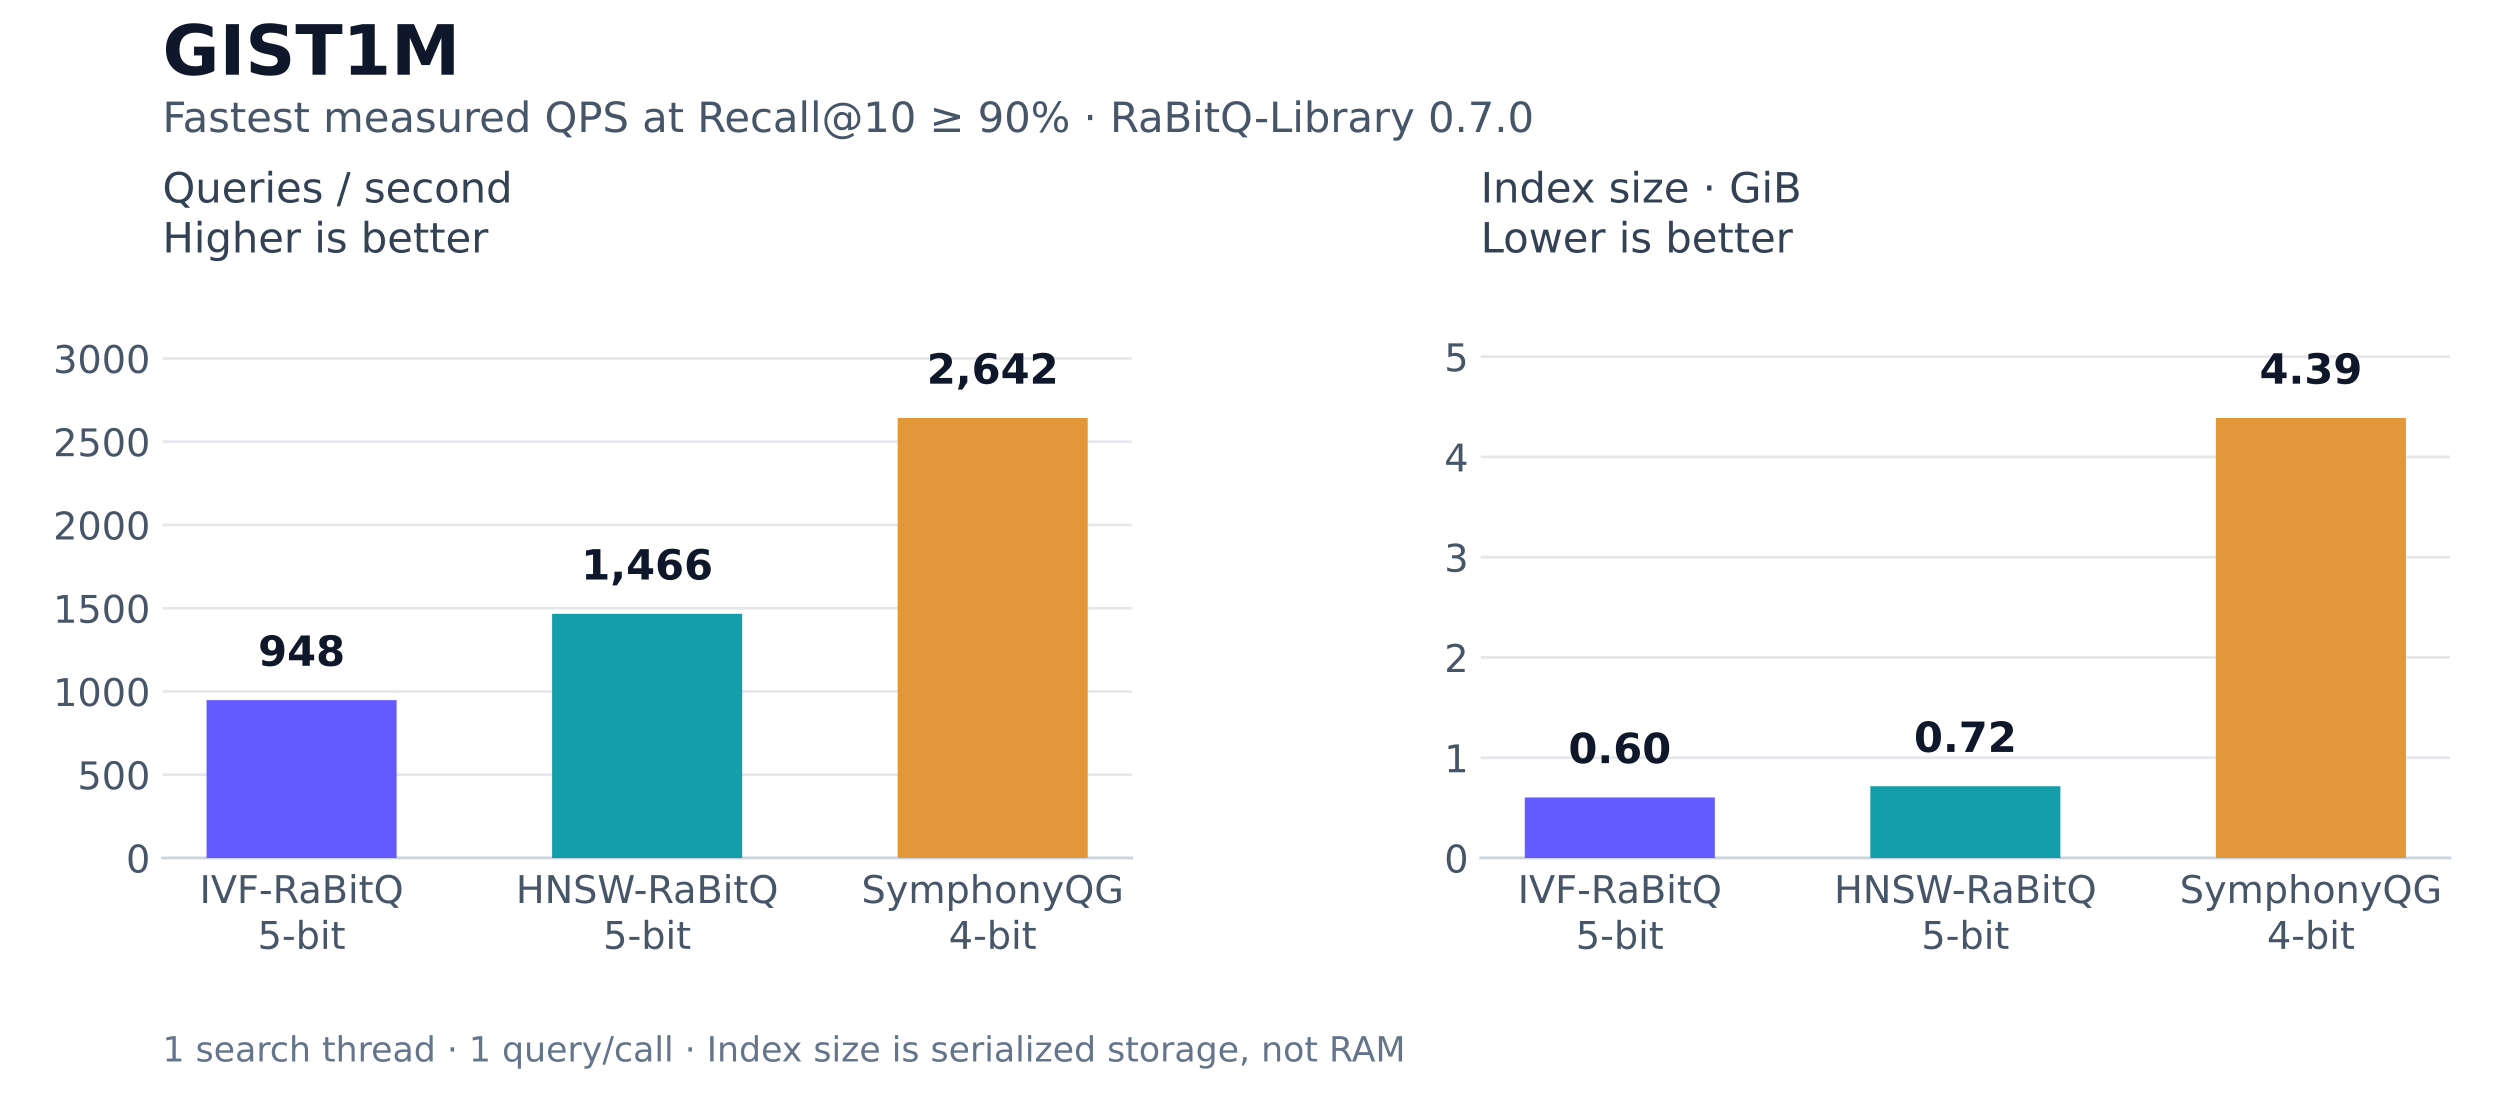
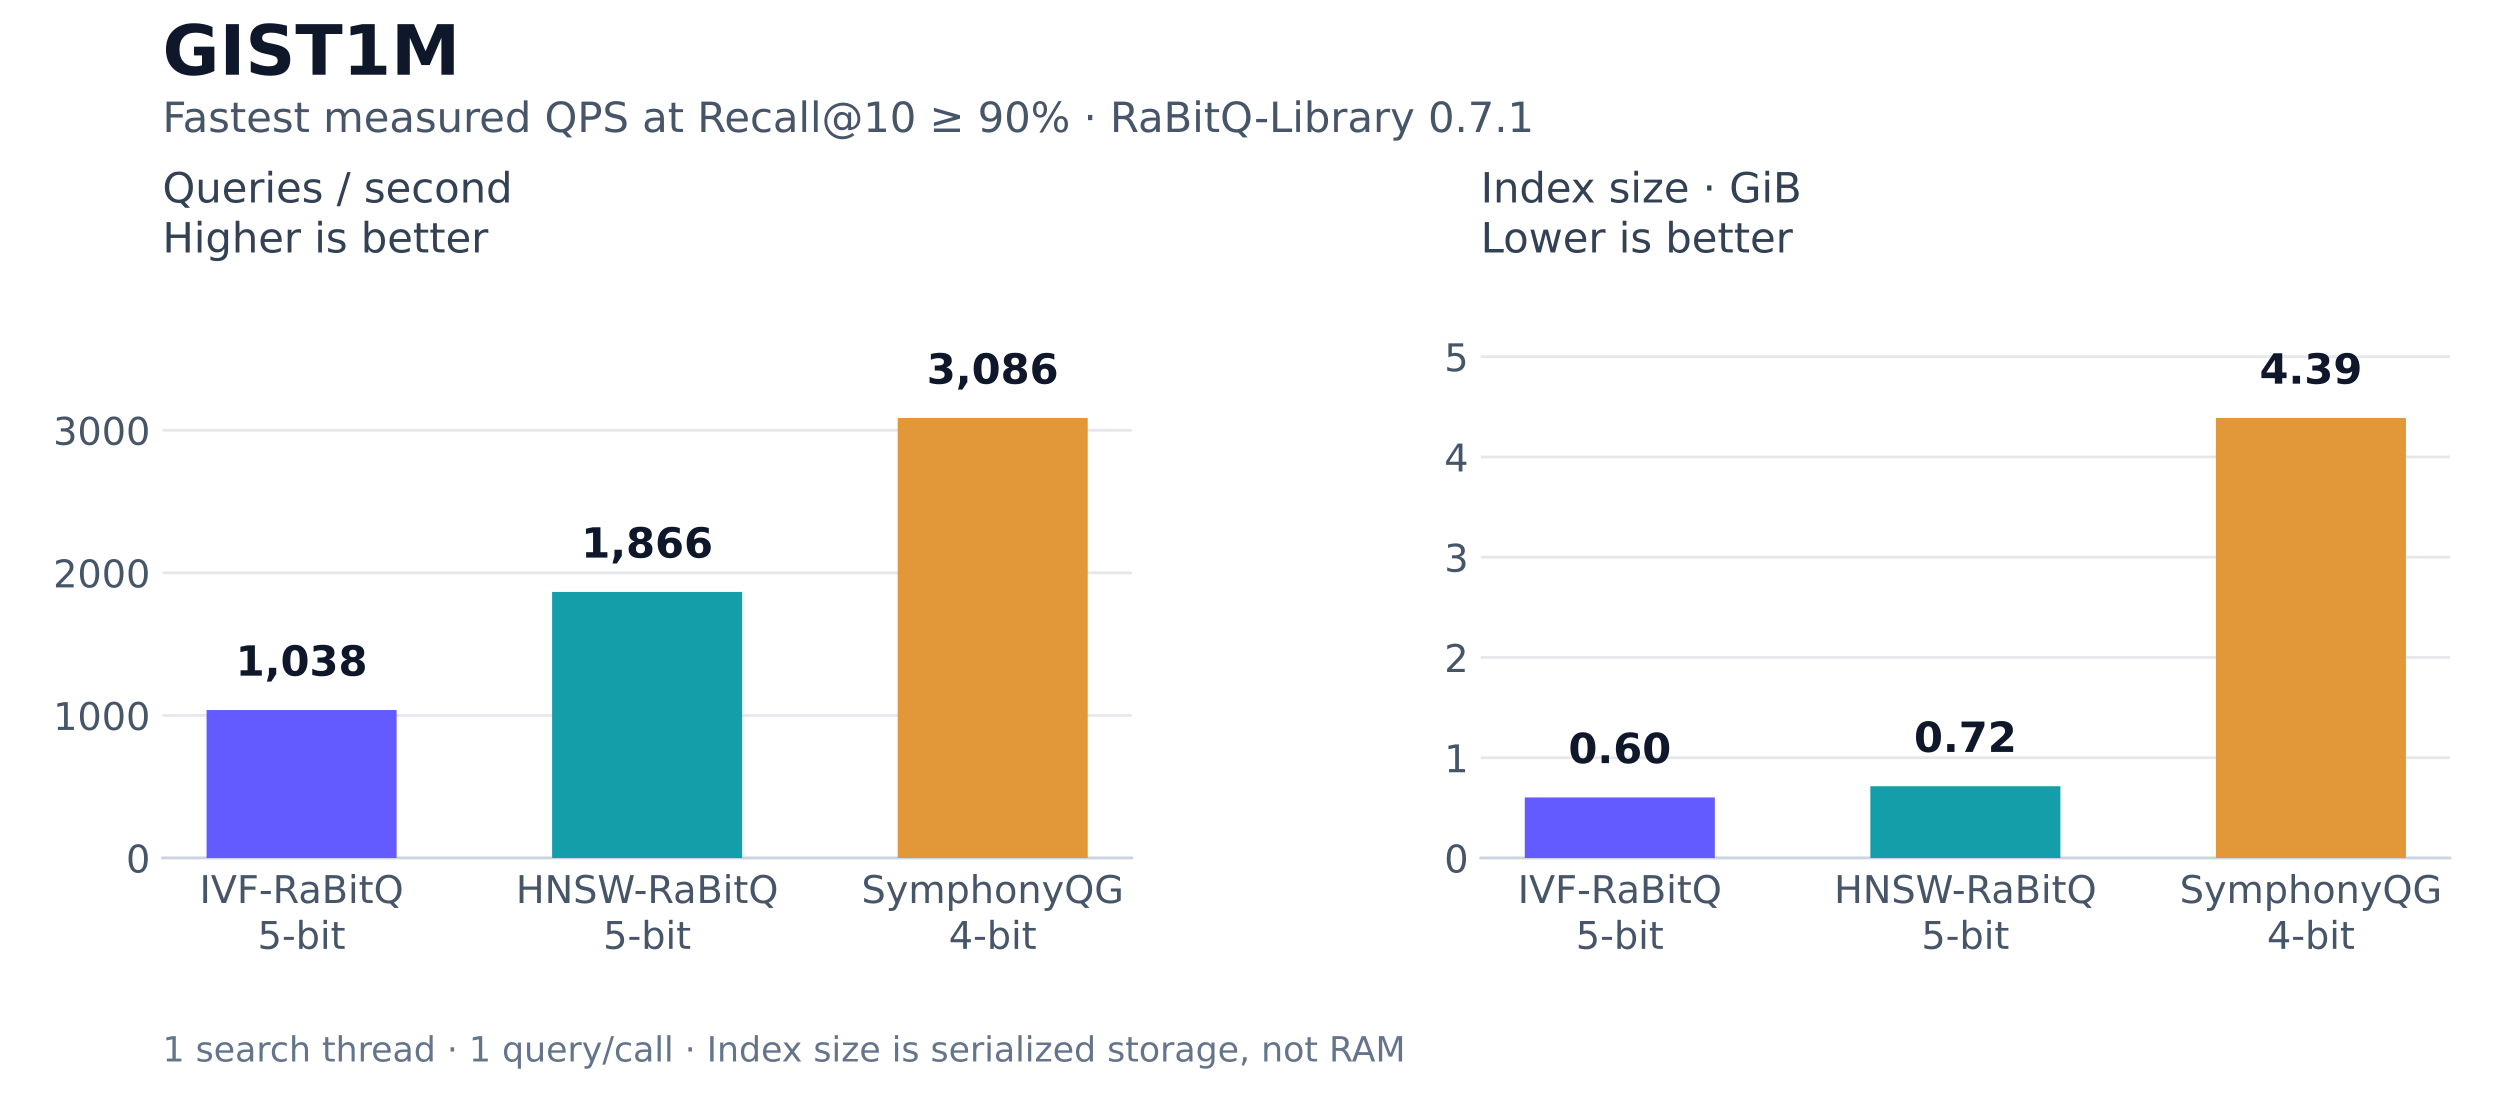
<svg xmlns="http://www.w3.org/2000/svg" width="720pt" height="316.8pt" viewBox="0 0 720 316.8" version="1.1">
  <defs>
    <style type="text/css">*{stroke-linejoin: round; stroke-linecap: butt}</style>
  </defs>
  <g id="figure_1">
    <g id="patch_1">
      <path d="M 0 316.8 L 720 316.8 L 720 0 L 0 0 z " style="fill: #ffffff" />
    </g>
    <g id="axes_1">
      <g id="patch_2">
        <path d="M 46.8 247.104 L 325.953 247.104 L 325.953 88.704 L 46.8 88.704 z " style="fill: #ffffff" />
      </g>
      <g id="matplotlib.axis_1">
        <g id="xtick_1">
          <g id="line2d_1" />
          <g id="text_1">
            <text style="font-size: 11px; font-family: 'DejaVu Sans', 'Bitstream Vera Sans', 'Computer Modern Sans Serif', 'Lucida Grande', 'Verdana', 'Geneva', 'Lucid', 'Arial', 'Helvetica', 'Avant Garde', sans-serif; fill: #475569" transform="translate(57.46602 260.0634)">IVF-RaBitQ</text>
            <text style="font-size: 11px; font-family: 'DejaVu Sans', 'Bitstream Vera Sans', 'Computer Modern Sans Serif', 'Lucida Grande', 'Verdana', 'Geneva', 'Lucid', 'Arial', 'Helvetica', 'Avant Garde', sans-serif; fill: #475569" transform="translate(74.19719 273.2664)">5-bit</text>
          </g>
        </g>
        <g id="xtick_2">
          <g id="line2d_2" />
          <g id="text_2">
            <text style="font-size: 11px; font-family: 'DejaVu Sans', 'Bitstream Vera Sans', 'Computer Modern Sans Serif', 'Lucida Grande', 'Verdana', 'Geneva', 'Lucid', 'Arial', 'Helvetica', 'Avant Garde', sans-serif; fill: #475569" transform="translate(148.5758 260.0634)">HNSW-RaBitQ</text>
            <text style="font-size: 11px; font-family: 'DejaVu Sans', 'Bitstream Vera Sans', 'Computer Modern Sans Serif', 'Lucida Grande', 'Verdana', 'Geneva', 'Lucid', 'Arial', 'Helvetica', 'Avant Garde', sans-serif; fill: #475569" transform="translate(173.7168 273.2664)">5-bit</text>
          </g>
        </g>
        <g id="xtick_3">
          <g id="line2d_3" />
          <g id="text_3">
            <text style="font-size: 11px; font-family: 'DejaVu Sans', 'Bitstream Vera Sans', 'Computer Modern Sans Serif', 'Lucida Grande', 'Verdana', 'Geneva', 'Lucid', 'Arial', 'Helvetica', 'Avant Garde', sans-serif; fill: #475569" transform="translate(248.1169 260.0634)">SymphonyQG</text>
            <text style="font-size: 11px; font-family: 'DejaVu Sans', 'Bitstream Vera Sans', 'Computer Modern Sans Serif', 'Lucida Grande', 'Verdana', 'Geneva', 'Lucid', 'Arial', 'Helvetica', 'Avant Garde', sans-serif; fill: #475569" transform="translate(273.2364 273.2664)">4-bit</text>
          </g>
        </g>
      </g>
      <g id="matplotlib.axis_2">
        <g id="ytick_1">
          <g id="line2d_4">
            <path d="M 46.8 247.104 L 325.953 247.104 " clip-path="url(#p5fa146be57)" style="fill: none; stroke: #e5e7eb; stroke-width: 0.8; stroke-linecap: square" />
          </g>
          <g id="line2d_5" />
          <g id="text_4">
            <text style="font-size: 11px; font-family: 'DejaVu Sans', 'Bitstream Vera Sans', 'Computer Modern Sans Serif', 'Lucida Grande', 'Verdana', 'Geneva', 'Lucid', 'Arial', 'Helvetica', 'Avant Garde', sans-serif; text-anchor: end; fill: #475569" x="43.3" y="251.283" transform="rotate(-0 43.3 251.2827)">0</text>
          </g>
        </g>
        <g id="ytick_2">
          <g id="line2d_6">
-             <path d="M 46.8 223.126 L 325.953 223.126 " clip-path="url(#p5fa146be57)" style="fill: none; stroke: #e5e7eb; stroke-width: 0.8; stroke-linecap: square" />
+             <path d="M 46.8 206.044 L 325.953 206.044 " clip-path="url(#p5fa146be57)" style="fill: none; stroke: #e5e7eb; stroke-width: 0.8; stroke-linecap: square" />
          </g>
          <g id="line2d_7" />
          <g id="text_5">
-             <text style="font-size: 11px; font-family: 'DejaVu Sans', 'Bitstream Vera Sans', 'Computer Modern Sans Serif', 'Lucida Grande', 'Verdana', 'Geneva', 'Lucid', 'Arial', 'Helvetica', 'Avant Garde', sans-serif; text-anchor: end; fill: #475569" x="43.3" y="227.304" transform="rotate(-0 43.3 227.3044)">500</text>
+             <text style="font-size: 11px; font-family: 'DejaVu Sans', 'Bitstream Vera Sans', 'Computer Modern Sans Serif', 'Lucida Grande', 'Verdana', 'Geneva', 'Lucid', 'Arial', 'Helvetica', 'Avant Garde', sans-serif; text-anchor: end; fill: #475569" x="43.3" y="210.223" transform="rotate(-0 43.3 210.223)">1000</text>
          </g>
        </g>
        <g id="ytick_3">
          <g id="line2d_8">
-             <path d="M 46.8 199.147 L 325.953 199.147 " clip-path="url(#p5fa146be57)" style="fill: none; stroke: #e5e7eb; stroke-width: 0.8; stroke-linecap: square" />
+             <path d="M 46.8 164.984 L 325.953 164.984 " clip-path="url(#p5fa146be57)" style="fill: none; stroke: #e5e7eb; stroke-width: 0.8; stroke-linecap: square" />
          </g>
          <g id="line2d_9" />
          <g id="text_6">
-             <text style="font-size: 11px; font-family: 'DejaVu Sans', 'Bitstream Vera Sans', 'Computer Modern Sans Serif', 'Lucida Grande', 'Verdana', 'Geneva', 'Lucid', 'Arial', 'Helvetica', 'Avant Garde', sans-serif; text-anchor: end; fill: #475569" x="43.3" y="203.326" transform="rotate(-0 43.3 203.3261)">1000</text>
+             <text style="font-size: 11px; font-family: 'DejaVu Sans', 'Bitstream Vera Sans', 'Computer Modern Sans Serif', 'Lucida Grande', 'Verdana', 'Geneva', 'Lucid', 'Arial', 'Helvetica', 'Avant Garde', sans-serif; text-anchor: end; fill: #475569" x="43.3" y="169.163" transform="rotate(-0 43.3 169.1632)">2000</text>
          </g>
        </g>
        <g id="ytick_4">
          <g id="line2d_10">
-             <path d="M 46.8 175.169 L 325.953 175.169 " clip-path="url(#p5fa146be57)" style="fill: none; stroke: #e5e7eb; stroke-width: 0.8; stroke-linecap: square" />
+             <path d="M 46.8 123.925 L 325.953 123.925 " clip-path="url(#p5fa146be57)" style="fill: none; stroke: #e5e7eb; stroke-width: 0.8; stroke-linecap: square" />
          </g>
          <g id="line2d_11" />
          <g id="text_7">
-             <text style="font-size: 11px; font-family: 'DejaVu Sans', 'Bitstream Vera Sans', 'Computer Modern Sans Serif', 'Lucida Grande', 'Verdana', 'Geneva', 'Lucid', 'Arial', 'Helvetica', 'Avant Garde', sans-serif; text-anchor: end; fill: #475569" x="43.3" y="179.348" transform="rotate(-0 43.3 179.3479)">1500</text>
-           </g>
-         </g>
-         <g id="ytick_5">
-           <g id="line2d_12">
-             <path d="M 46.8 151.191 L 325.953 151.191 " clip-path="url(#p5fa146be57)" style="fill: none; stroke: #e5e7eb; stroke-width: 0.8; stroke-linecap: square" />
-           </g>
-           <g id="line2d_13" />
-           <g id="text_8">
-             <text style="font-size: 11px; font-family: 'DejaVu Sans', 'Bitstream Vera Sans', 'Computer Modern Sans Serif', 'Lucida Grande', 'Verdana', 'Geneva', 'Lucid', 'Arial', 'Helvetica', 'Avant Garde', sans-serif; text-anchor: end; fill: #475569" x="43.3" y="155.37" transform="rotate(-0 43.3 155.3696)">2000</text>
-           </g>
-         </g>
-         <g id="ytick_6">
-           <g id="line2d_14">
-             <path d="M 46.8 127.213 L 325.953 127.213 " clip-path="url(#p5fa146be57)" style="fill: none; stroke: #e5e7eb; stroke-width: 0.8; stroke-linecap: square" />
-           </g>
-           <g id="line2d_15" />
-           <g id="text_9">
-             <text style="font-size: 11px; font-family: 'DejaVu Sans', 'Bitstream Vera Sans', 'Computer Modern Sans Serif', 'Lucida Grande', 'Verdana', 'Geneva', 'Lucid', 'Arial', 'Helvetica', 'Avant Garde', sans-serif; text-anchor: end; fill: #475569" x="43.3" y="131.391" transform="rotate(-0 43.3 131.3913)">2500</text>
-           </g>
-         </g>
-         <g id="ytick_7">
-           <g id="line2d_16">
-             <path d="M 46.8 103.234 L 325.953 103.234 " clip-path="url(#p5fa146be57)" style="fill: none; stroke: #e5e7eb; stroke-width: 0.8; stroke-linecap: square" />
-           </g>
-           <g id="line2d_17" />
-           <g id="text_10">
-             <text style="font-size: 11px; font-family: 'DejaVu Sans', 'Bitstream Vera Sans', 'Computer Modern Sans Serif', 'Lucida Grande', 'Verdana', 'Geneva', 'Lucid', 'Arial', 'Helvetica', 'Avant Garde', sans-serif; text-anchor: end; fill: #475569" x="43.3" y="107.413" transform="rotate(-0 43.3 107.413)">3000</text>
+             <text style="font-size: 11px; font-family: 'DejaVu Sans', 'Bitstream Vera Sans', 'Computer Modern Sans Serif', 'Lucida Grande', 'Verdana', 'Geneva', 'Lucid', 'Arial', 'Helvetica', 'Avant Garde', sans-serif; text-anchor: end; fill: #475569" x="43.3" y="128.103" transform="rotate(-0 43.3 128.1035)">3000</text>
          </g>
        </g>
      </g>
      <g id="patch_3">
        <path d="M 46.8 247.104 L 325.953 247.104 " style="fill: none; stroke: #cbd5e1; stroke-width: 0.8; stroke-linejoin: miter; stroke-linecap: square" />
      </g>
      <g id="patch_4">
-         <path d="M 59.489 247.104 L 114.225 247.104 L 114.225 201.639 L 59.489 201.639 z " clip-path="url(#p5fa146be57)" style="fill: #635bff" />
+         <path d="M 59.489 247.104 L 114.225 247.104 L 114.225 204.486 L 59.489 204.486 z " clip-path="url(#p5fa146be57)" style="fill: #635bff" />
      </g>
      <g id="patch_5">
-         <path d="M 159.008 247.104 L 213.744 247.104 L 213.744 176.785 L 159.008 176.785 z " clip-path="url(#p5fa146be57)" style="fill: #149eaa" />
+         <path d="M 159.008 247.104 L 213.744 247.104 L 213.744 170.475 L 159.008 170.475 z " clip-path="url(#p5fa146be57)" style="fill: #149eaa" />
      </g>
      <g id="patch_6">
        <path d="M 258.528 247.104 L 313.264 247.104 L 313.264 120.384 L 258.528 120.384 z " clip-path="url(#p5fa146be57)" style="fill: #e29838" />
      </g>
+       <g id="text_8">
+         <text style="font-weight: 700; font-size: 12px; font-family: 'DejaVu Sans', 'Bitstream Vera Sans', 'Computer Modern Sans Serif', 'Lucida Grande', 'Verdana', 'Geneva', 'Lucid', 'Arial', 'Helvetica', 'Avant Garde', sans-serif; text-anchor: middle; fill: #0f172a" x="86.857" y="194.603" transform="rotate(-0 86.85665 194.6031)">1,038</text>
+       </g>
+       <g id="text_9">
+         <text style="font-weight: 700; font-size: 12px; font-family: 'DejaVu Sans', 'Bitstream Vera Sans', 'Computer Modern Sans Serif', 'Lucida Grande', 'Verdana', 'Geneva', 'Lucid', 'Arial', 'Helvetica', 'Avant Garde', sans-serif; text-anchor: middle; fill: #0f172a" x="186.376" y="160.592" transform="rotate(-0 186.3763 160.5918)">1,866</text>
+       </g>
+       <g id="text_10">
+         <text style="font-weight: 700; font-size: 12px; font-family: 'DejaVu Sans', 'Bitstream Vera Sans', 'Computer Modern Sans Serif', 'Lucida Grande', 'Verdana', 'Geneva', 'Lucid', 'Arial', 'Helvetica', 'Avant Garde', sans-serif; text-anchor: middle; fill: #0f172a" x="285.896" y="110.501" transform="rotate(-0 285.8959 110.5012)">3,086</text>
+       </g>
      <g id="text_11">
-         <text style="font-weight: 700; font-size: 12px; font-family: 'DejaVu Sans', 'Bitstream Vera Sans', 'Computer Modern Sans Serif', 'Lucida Grande', 'Verdana', 'Geneva', 'Lucid', 'Arial', 'Helvetica', 'Avant Garde', sans-serif; text-anchor: middle; fill: #0f172a" x="86.857" y="191.756" transform="rotate(-0 86.85665 191.7557)">948</text>
-       </g>
-       <g id="text_12">
-         <text style="font-weight: 700; font-size: 12px; font-family: 'DejaVu Sans', 'Bitstream Vera Sans', 'Computer Modern Sans Serif', 'Lucida Grande', 'Verdana', 'Geneva', 'Lucid', 'Arial', 'Helvetica', 'Avant Garde', sans-serif; text-anchor: middle; fill: #0f172a" x="186.376" y="166.902" transform="rotate(-0 186.3763 166.9025)">1,466</text>
-       </g>
-       <g id="text_13">
-         <text style="font-weight: 700; font-size: 12px; font-family: 'DejaVu Sans', 'Bitstream Vera Sans', 'Computer Modern Sans Serif', 'Lucida Grande', 'Verdana', 'Geneva', 'Lucid', 'Arial', 'Helvetica', 'Avant Garde', sans-serif; text-anchor: middle; fill: #0f172a" x="285.896" y="110.501" transform="rotate(-0 285.8959 110.5012)">2,642</text>
-       </g>
-       <g id="text_14">
        <text style="font-size: 12px; font-family: 'DejaVu Sans', 'Bitstream Vera Sans', 'Computer Modern Sans Serif', 'Lucida Grande', 'Verdana', 'Geneva', 'Lucid', 'Arial', 'Helvetica', 'Avant Garde', sans-serif; fill: #334155" transform="translate(46.8 58.30072)">Queries / second</text>
        <text style="font-size: 12px; font-family: 'DejaVu Sans', 'Bitstream Vera Sans', 'Computer Modern Sans Serif', 'Lucida Grande', 'Verdana', 'Geneva', 'Lucid', 'Arial', 'Helvetica', 'Avant Garde', sans-serif; fill: #334155" transform="translate(46.8 72.704)">Higher is better</text>
      </g>
    </g>
    <g id="axes_2">
      <g id="patch_7">
        <path d="M 426.447 247.104 L 705.6 247.104 L 705.6 88.704 L 426.447 88.704 z " style="fill: #ffffff" />
      </g>
      <g id="matplotlib.axis_3">
        <g id="xtick_4">
-           <g id="line2d_18" />
-           <g id="text_15">
+           <g id="line2d_12" />
+           <g id="text_12">
            <text style="font-size: 11px; font-family: 'DejaVu Sans', 'Bitstream Vera Sans', 'Computer Modern Sans Serif', 'Lucida Grande', 'Verdana', 'Geneva', 'Lucid', 'Arial', 'Helvetica', 'Avant Garde', sans-serif; fill: #475569" transform="translate(437.1135 260.0634)">IVF-RaBitQ</text>
            <text style="font-size: 11px; font-family: 'DejaVu Sans', 'Bitstream Vera Sans', 'Computer Modern Sans Serif', 'Lucida Grande', 'Verdana', 'Geneva', 'Lucid', 'Arial', 'Helvetica', 'Avant Garde', sans-serif; fill: #475569" transform="translate(453.8447 273.2664)">5-bit</text>
          </g>
        </g>
        <g id="xtick_5">
-           <g id="line2d_19" />
-           <g id="text_16">
+           <g id="line2d_13" />
+           <g id="text_13">
            <text style="font-size: 11px; font-family: 'DejaVu Sans', 'Bitstream Vera Sans', 'Computer Modern Sans Serif', 'Lucida Grande', 'Verdana', 'Geneva', 'Lucid', 'Arial', 'Helvetica', 'Avant Garde', sans-serif; fill: #475569" transform="translate(528.2233 260.0634)">HNSW-RaBitQ</text>
            <text style="font-size: 11px; font-family: 'DejaVu Sans', 'Bitstream Vera Sans', 'Computer Modern Sans Serif', 'Lucida Grande', 'Verdana', 'Geneva', 'Lucid', 'Arial', 'Helvetica', 'Avant Garde', sans-serif; fill: #475569" transform="translate(553.3643 273.2664)">5-bit</text>
          </g>
        </g>
        <g id="xtick_6">
+           <g id="line2d_14" />
+           <g id="text_14">
+             <text style="font-size: 11px; font-family: 'DejaVu Sans', 'Bitstream Vera Sans', 'Computer Modern Sans Serif', 'Lucida Grande', 'Verdana', 'Geneva', 'Lucid', 'Arial', 'Helvetica', 'Avant Garde', sans-serif; fill: #475569" transform="translate(627.7644 260.0634)">SymphonyQG</text>
+             <text style="font-size: 11px; font-family: 'DejaVu Sans', 'Bitstream Vera Sans', 'Computer Modern Sans Serif', 'Lucida Grande', 'Verdana', 'Geneva', 'Lucid', 'Arial', 'Helvetica', 'Avant Garde', sans-serif; fill: #475569" transform="translate(652.8839 273.2664)">4-bit</text>
+           </g>
+         </g>
+       </g>
+       <g id="matplotlib.axis_4">
+         <g id="ytick_5">
+           <g id="line2d_15">
+             <path d="M 426.447 247.104 L 705.6 247.104 " clip-path="url(#p77858e02fd)" style="fill: none; stroke: #e5e7eb; stroke-width: 0.8; stroke-linecap: square" />
+           </g>
+           <g id="line2d_16" />
+           <g id="text_15">
+             <text style="font-size: 11px; font-family: 'DejaVu Sans', 'Bitstream Vera Sans', 'Computer Modern Sans Serif', 'Lucida Grande', 'Verdana', 'Geneva', 'Lucid', 'Arial', 'Helvetica', 'Avant Garde', sans-serif; text-anchor: end; fill: #475569" x="422.947" y="251.283" transform="rotate(-0 422.9475 251.2827)">0</text>
+           </g>
+         </g>
+         <g id="ytick_6">
+           <g id="line2d_17">
+             <path d="M 426.447 218.228 L 705.6 218.228 " clip-path="url(#p77858e02fd)" style="fill: none; stroke: #e5e7eb; stroke-width: 0.8; stroke-linecap: square" />
+           </g>
+           <g id="line2d_18" />
+           <g id="text_16">
+             <text style="font-size: 11px; font-family: 'DejaVu Sans', 'Bitstream Vera Sans', 'Computer Modern Sans Serif', 'Lucida Grande', 'Verdana', 'Geneva', 'Lucid', 'Arial', 'Helvetica', 'Avant Garde', sans-serif; text-anchor: end; fill: #475569" x="422.947" y="222.407" transform="rotate(-0 422.9475 222.4066)">1</text>
+           </g>
+         </g>
+         <g id="ytick_7">
+           <g id="line2d_19">
+             <path d="M 426.447 189.352 L 705.6 189.352 " clip-path="url(#p77858e02fd)" style="fill: none; stroke: #e5e7eb; stroke-width: 0.8; stroke-linecap: square" />
+           </g>
          <g id="line2d_20" />
          <g id="text_17">
-             <text style="font-size: 11px; font-family: 'DejaVu Sans', 'Bitstream Vera Sans', 'Computer Modern Sans Serif', 'Lucida Grande', 'Verdana', 'Geneva', 'Lucid', 'Arial', 'Helvetica', 'Avant Garde', sans-serif; fill: #475569" transform="translate(627.7644 260.0634)">SymphonyQG</text>
-             <text style="font-size: 11px; font-family: 'DejaVu Sans', 'Bitstream Vera Sans', 'Computer Modern Sans Serif', 'Lucida Grande', 'Verdana', 'Geneva', 'Lucid', 'Arial', 'Helvetica', 'Avant Garde', sans-serif; fill: #475569" transform="translate(652.8839 273.2664)">4-bit</text>
-           </g>
-         </g>
-       </g>
-       <g id="matplotlib.axis_4">
+             <text style="font-size: 11px; font-family: 'DejaVu Sans', 'Bitstream Vera Sans', 'Computer Modern Sans Serif', 'Lucida Grande', 'Verdana', 'Geneva', 'Lucid', 'Arial', 'Helvetica', 'Avant Garde', sans-serif; text-anchor: end; fill: #475569" x="422.947" y="193.53" transform="rotate(-0 422.9475 193.5304)">2</text>
+           </g>
+         </g>
        <g id="ytick_8">
          <g id="line2d_21">
-             <path d="M 426.447 247.104 L 705.6 247.104 " clip-path="url(#p77858e02fd)" style="fill: none; stroke: #e5e7eb; stroke-width: 0.8; stroke-linecap: square" />
+             <path d="M 426.447 160.476 L 705.6 160.476 " clip-path="url(#p77858e02fd)" style="fill: none; stroke: #e5e7eb; stroke-width: 0.8; stroke-linecap: square" />
          </g>
          <g id="line2d_22" />
          <g id="text_18">
-             <text style="font-size: 11px; font-family: 'DejaVu Sans', 'Bitstream Vera Sans', 'Computer Modern Sans Serif', 'Lucida Grande', 'Verdana', 'Geneva', 'Lucid', 'Arial', 'Helvetica', 'Avant Garde', sans-serif; text-anchor: end; fill: #475569" x="422.947" y="251.283" transform="rotate(-0 422.9475 251.2827)">0</text>
+             <text style="font-size: 11px; font-family: 'DejaVu Sans', 'Bitstream Vera Sans', 'Computer Modern Sans Serif', 'Lucida Grande', 'Verdana', 'Geneva', 'Lucid', 'Arial', 'Helvetica', 'Avant Garde', sans-serif; text-anchor: end; fill: #475569" x="422.947" y="164.654" transform="rotate(-0 422.9475 164.6542)">3</text>
          </g>
        </g>
        <g id="ytick_9">
          <g id="line2d_23">
-             <path d="M 426.447 218.228 L 705.6 218.228 " clip-path="url(#p77858e02fd)" style="fill: none; stroke: #e5e7eb; stroke-width: 0.8; stroke-linecap: square" />
+             <path d="M 426.447 131.599 L 705.6 131.599 " clip-path="url(#p77858e02fd)" style="fill: none; stroke: #e5e7eb; stroke-width: 0.8; stroke-linecap: square" />
          </g>
          <g id="line2d_24" />
          <g id="text_19">
-             <text style="font-size: 11px; font-family: 'DejaVu Sans', 'Bitstream Vera Sans', 'Computer Modern Sans Serif', 'Lucida Grande', 'Verdana', 'Geneva', 'Lucid', 'Arial', 'Helvetica', 'Avant Garde', sans-serif; text-anchor: end; fill: #475569" x="422.947" y="222.407" transform="rotate(-0 422.9475 222.4066)">1</text>
+             <text style="font-size: 11px; font-family: 'DejaVu Sans', 'Bitstream Vera Sans', 'Computer Modern Sans Serif', 'Lucida Grande', 'Verdana', 'Geneva', 'Lucid', 'Arial', 'Helvetica', 'Avant Garde', sans-serif; text-anchor: end; fill: #475569" x="422.947" y="135.778" transform="rotate(-0 422.9475 135.7781)">4</text>
          </g>
        </g>
        <g id="ytick_10">
          <g id="line2d_25">
-             <path d="M 426.447 189.352 L 705.6 189.352 " clip-path="url(#p77858e02fd)" style="fill: none; stroke: #e5e7eb; stroke-width: 0.8; stroke-linecap: square" />
+             <path d="M 426.447 102.723 L 705.6 102.723 " clip-path="url(#p77858e02fd)" style="fill: none; stroke: #e5e7eb; stroke-width: 0.8; stroke-linecap: square" />
          </g>
          <g id="line2d_26" />
          <g id="text_20">
-             <text style="font-size: 11px; font-family: 'DejaVu Sans', 'Bitstream Vera Sans', 'Computer Modern Sans Serif', 'Lucida Grande', 'Verdana', 'Geneva', 'Lucid', 'Arial', 'Helvetica', 'Avant Garde', sans-serif; text-anchor: end; fill: #475569" x="422.947" y="193.53" transform="rotate(-0 422.9475 193.5304)">2</text>
-           </g>
-         </g>
-         <g id="ytick_11">
-           <g id="line2d_27">
-             <path d="M 426.447 160.476 L 705.6 160.476 " clip-path="url(#p77858e02fd)" style="fill: none; stroke: #e5e7eb; stroke-width: 0.8; stroke-linecap: square" />
-           </g>
-           <g id="line2d_28" />
-           <g id="text_21">
-             <text style="font-size: 11px; font-family: 'DejaVu Sans', 'Bitstream Vera Sans', 'Computer Modern Sans Serif', 'Lucida Grande', 'Verdana', 'Geneva', 'Lucid', 'Arial', 'Helvetica', 'Avant Garde', sans-serif; text-anchor: end; fill: #475569" x="422.947" y="164.654" transform="rotate(-0 422.9475 164.6542)">3</text>
-           </g>
-         </g>
-         <g id="ytick_12">
-           <g id="line2d_29">
-             <path d="M 426.447 131.599 L 705.6 131.599 " clip-path="url(#p77858e02fd)" style="fill: none; stroke: #e5e7eb; stroke-width: 0.8; stroke-linecap: square" />
-           </g>
-           <g id="line2d_30" />
-           <g id="text_22">
-             <text style="font-size: 11px; font-family: 'DejaVu Sans', 'Bitstream Vera Sans', 'Computer Modern Sans Serif', 'Lucida Grande', 'Verdana', 'Geneva', 'Lucid', 'Arial', 'Helvetica', 'Avant Garde', sans-serif; text-anchor: end; fill: #475569" x="422.947" y="135.778" transform="rotate(-0 422.9475 135.7781)">4</text>
-           </g>
-         </g>
-         <g id="ytick_13">
-           <g id="line2d_31">
-             <path d="M 426.447 102.723 L 705.6 102.723 " clip-path="url(#p77858e02fd)" style="fill: none; stroke: #e5e7eb; stroke-width: 0.8; stroke-linecap: square" />
-           </g>
-           <g id="line2d_32" />
-           <g id="text_23">
            <text style="font-size: 11px; font-family: 'DejaVu Sans', 'Bitstream Vera Sans', 'Computer Modern Sans Serif', 'Lucida Grande', 'Verdana', 'Geneva', 'Lucid', 'Arial', 'Helvetica', 'Avant Garde', sans-serif; text-anchor: end; fill: #475569" x="422.947" y="106.902" transform="rotate(-0 422.9475 106.9019)">5</text>
          </g>
        </g>
      </g>
      <g id="patch_8">
        <path d="M 426.447 247.104 L 705.6 247.104 " style="fill: none; stroke: #cbd5e1; stroke-width: 0.8; stroke-linejoin: miter; stroke-linecap: square" />
      </g>
      <g id="patch_9">
        <path d="M 439.136 247.104 L 493.872 247.104 L 493.872 229.665 L 439.136 229.665 z " clip-path="url(#p77858e02fd)" style="fill: #635bff" />
      </g>
      <g id="patch_10">
        <path d="M 538.656 247.104 L 593.392 247.104 L 593.392 226.434 L 538.656 226.434 z " clip-path="url(#p77858e02fd)" style="fill: #149eaa" />
      </g>
      <g id="patch_11">
        <path d="M 638.175 247.104 L 692.911 247.104 L 692.911 120.384 L 638.175 120.384 z " clip-path="url(#p77858e02fd)" style="fill: #e29838" />
      </g>
+       <g id="text_21">
+         <text style="font-weight: 700; font-size: 12px; font-family: 'DejaVu Sans', 'Bitstream Vera Sans', 'Computer Modern Sans Serif', 'Lucida Grande', 'Verdana', 'Geneva', 'Lucid', 'Arial', 'Helvetica', 'Avant Garde', sans-serif; text-anchor: middle; fill: #0f172a" x="466.504" y="219.782" transform="rotate(-0 466.5041 219.7817)">0.60</text>
+       </g>
+       <g id="text_22">
+         <text style="font-weight: 700; font-size: 12px; font-family: 'DejaVu Sans', 'Bitstream Vera Sans', 'Computer Modern Sans Serif', 'Lucida Grande', 'Verdana', 'Geneva', 'Lucid', 'Arial', 'Helvetica', 'Avant Garde', sans-serif; text-anchor: middle; fill: #0f172a" x="566.024" y="216.552" transform="rotate(-0 566.0237 216.5515)">0.72</text>
+       </g>
+       <g id="text_23">
+         <text style="font-weight: 700; font-size: 12px; font-family: 'DejaVu Sans', 'Bitstream Vera Sans', 'Computer Modern Sans Serif', 'Lucida Grande', 'Verdana', 'Geneva', 'Lucid', 'Arial', 'Helvetica', 'Avant Garde', sans-serif; text-anchor: middle; fill: #0f172a" x="665.543" y="110.501" transform="rotate(-0 665.5434 110.5012)">4.39</text>
+       </g>
      <g id="text_24">
-         <text style="font-weight: 700; font-size: 12px; font-family: 'DejaVu Sans', 'Bitstream Vera Sans', 'Computer Modern Sans Serif', 'Lucida Grande', 'Verdana', 'Geneva', 'Lucid', 'Arial', 'Helvetica', 'Avant Garde', sans-serif; text-anchor: middle; fill: #0f172a" x="466.504" y="219.782" transform="rotate(-0 466.5041 219.7817)">0.60</text>
-       </g>
-       <g id="text_25">
-         <text style="font-weight: 700; font-size: 12px; font-family: 'DejaVu Sans', 'Bitstream Vera Sans', 'Computer Modern Sans Serif', 'Lucida Grande', 'Verdana', 'Geneva', 'Lucid', 'Arial', 'Helvetica', 'Avant Garde', sans-serif; text-anchor: middle; fill: #0f172a" x="566.024" y="216.552" transform="rotate(-0 566.0237 216.5515)">0.72</text>
-       </g>
-       <g id="text_26">
-         <text style="font-weight: 700; font-size: 12px; font-family: 'DejaVu Sans', 'Bitstream Vera Sans', 'Computer Modern Sans Serif', 'Lucida Grande', 'Verdana', 'Geneva', 'Lucid', 'Arial', 'Helvetica', 'Avant Garde', sans-serif; text-anchor: middle; fill: #0f172a" x="665.543" y="110.501" transform="rotate(-0 665.5434 110.5012)">4.39</text>
-       </g>
-       <g id="text_27">
        <text style="font-size: 12px; font-family: 'DejaVu Sans', 'Bitstream Vera Sans', 'Computer Modern Sans Serif', 'Lucida Grande', 'Verdana', 'Geneva', 'Lucid', 'Arial', 'Helvetica', 'Avant Garde', sans-serif; fill: #334155" transform="translate(426.4475 58.30072)">Index size · GiB</text>
        <text style="font-size: 12px; font-family: 'DejaVu Sans', 'Bitstream Vera Sans', 'Computer Modern Sans Serif', 'Lucida Grande', 'Verdana', 'Geneva', 'Lucid', 'Arial', 'Helvetica', 'Avant Garde', sans-serif; fill: #334155" transform="translate(426.4475 72.704)">Lower is better</text>
      </g>
    </g>
-     <g id="text_28">
+     <g id="text_25">
      <text style="font-weight: 700; font-size: 20px; font-family: 'DejaVu Sans', 'Bitstream Vera Sans', 'Computer Modern Sans Serif', 'Lucida Grande', 'Verdana', 'Geneva', 'Lucid', 'Arial', 'Helvetica', 'Avant Garde', sans-serif; text-anchor: start; fill: #0f172a" x="46.8" y="21.531" transform="rotate(-0 46.8 21.53131)">GIST1M</text>
    </g>
-     <g id="text_29">
-       <text style="font-size: 12px; font-family: 'DejaVu Sans', 'Bitstream Vera Sans', 'Computer Modern Sans Serif', 'Lucida Grande', 'Verdana', 'Geneva', 'Lucid', 'Arial', 'Helvetica', 'Avant Garde', sans-serif; text-anchor: start; fill: #475569" x="46.8" y="38.016" transform="rotate(-0 46.8 38.016)">Fastest measured QPS at Recall@10 ≥ 90% · RaBitQ-Library 0.7.0</text>
-     </g>
-     <g id="text_30">
+     <g id="text_26">
+       <text style="font-size: 12px; font-family: 'DejaVu Sans', 'Bitstream Vera Sans', 'Computer Modern Sans Serif', 'Lucida Grande', 'Verdana', 'Geneva', 'Lucid', 'Arial', 'Helvetica', 'Avant Garde', sans-serif; text-anchor: start; fill: #475569" x="46.8" y="38.016" transform="rotate(-0 46.8 38.016)">Fastest measured QPS at Recall@10 ≥ 90% · RaBitQ-Library 0.7.1</text>
+     </g>
+     <g id="text_27">
      <text style="font-size: 10px; font-family: 'DejaVu Sans', 'Bitstream Vera Sans', 'Computer Modern Sans Serif', 'Lucida Grande', 'Verdana', 'Geneva', 'Lucid', 'Arial', 'Helvetica', 'Avant Garde', sans-serif; text-anchor: start; fill: #64748b" x="46.8" y="305.712" transform="rotate(-0 46.8 305.712)">1 search thread · 1 query/call · Index size is serialized storage, not RAM</text>
    </g>
  </g>
  <defs>
    <clipPath id="p5fa146be57">
      <rect x="46.8" y="88.704" width="279.153" height="158.4" />
    </clipPath>
    <clipPath id="p77858e02fd">
      <rect x="426.447" y="88.704" width="279.153" height="158.4" />
    </clipPath>
  </defs>
</svg>
